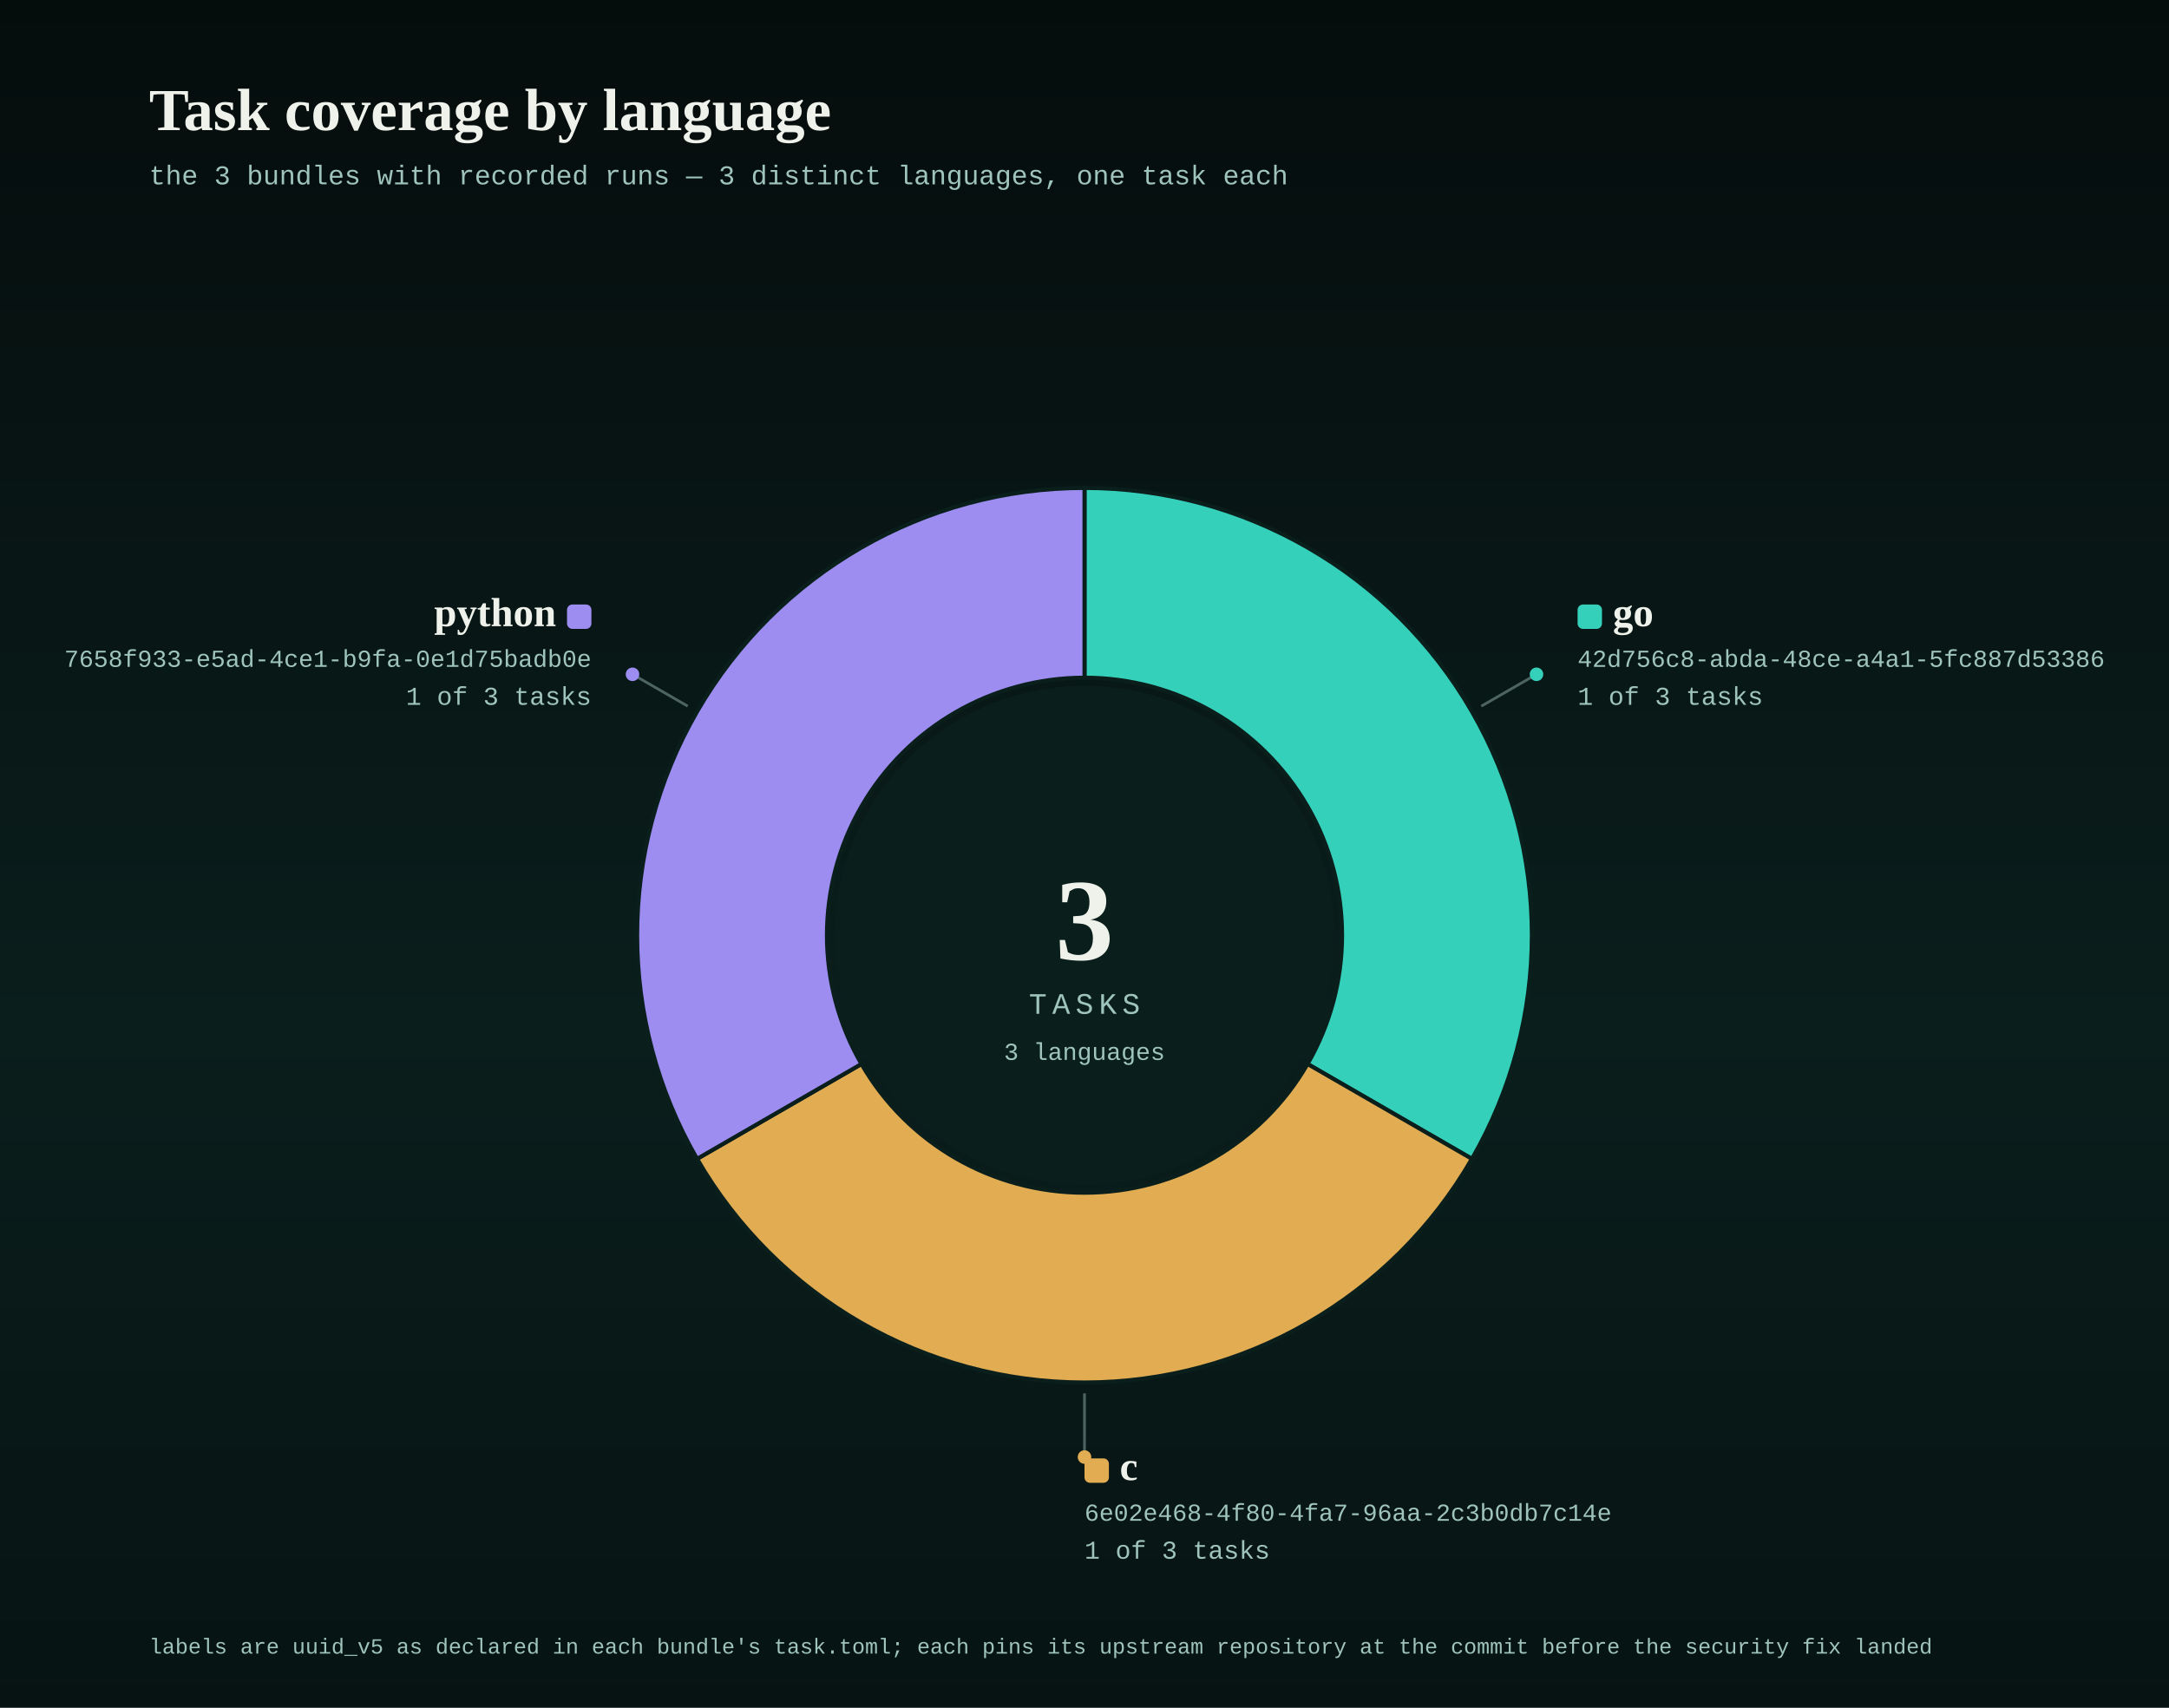
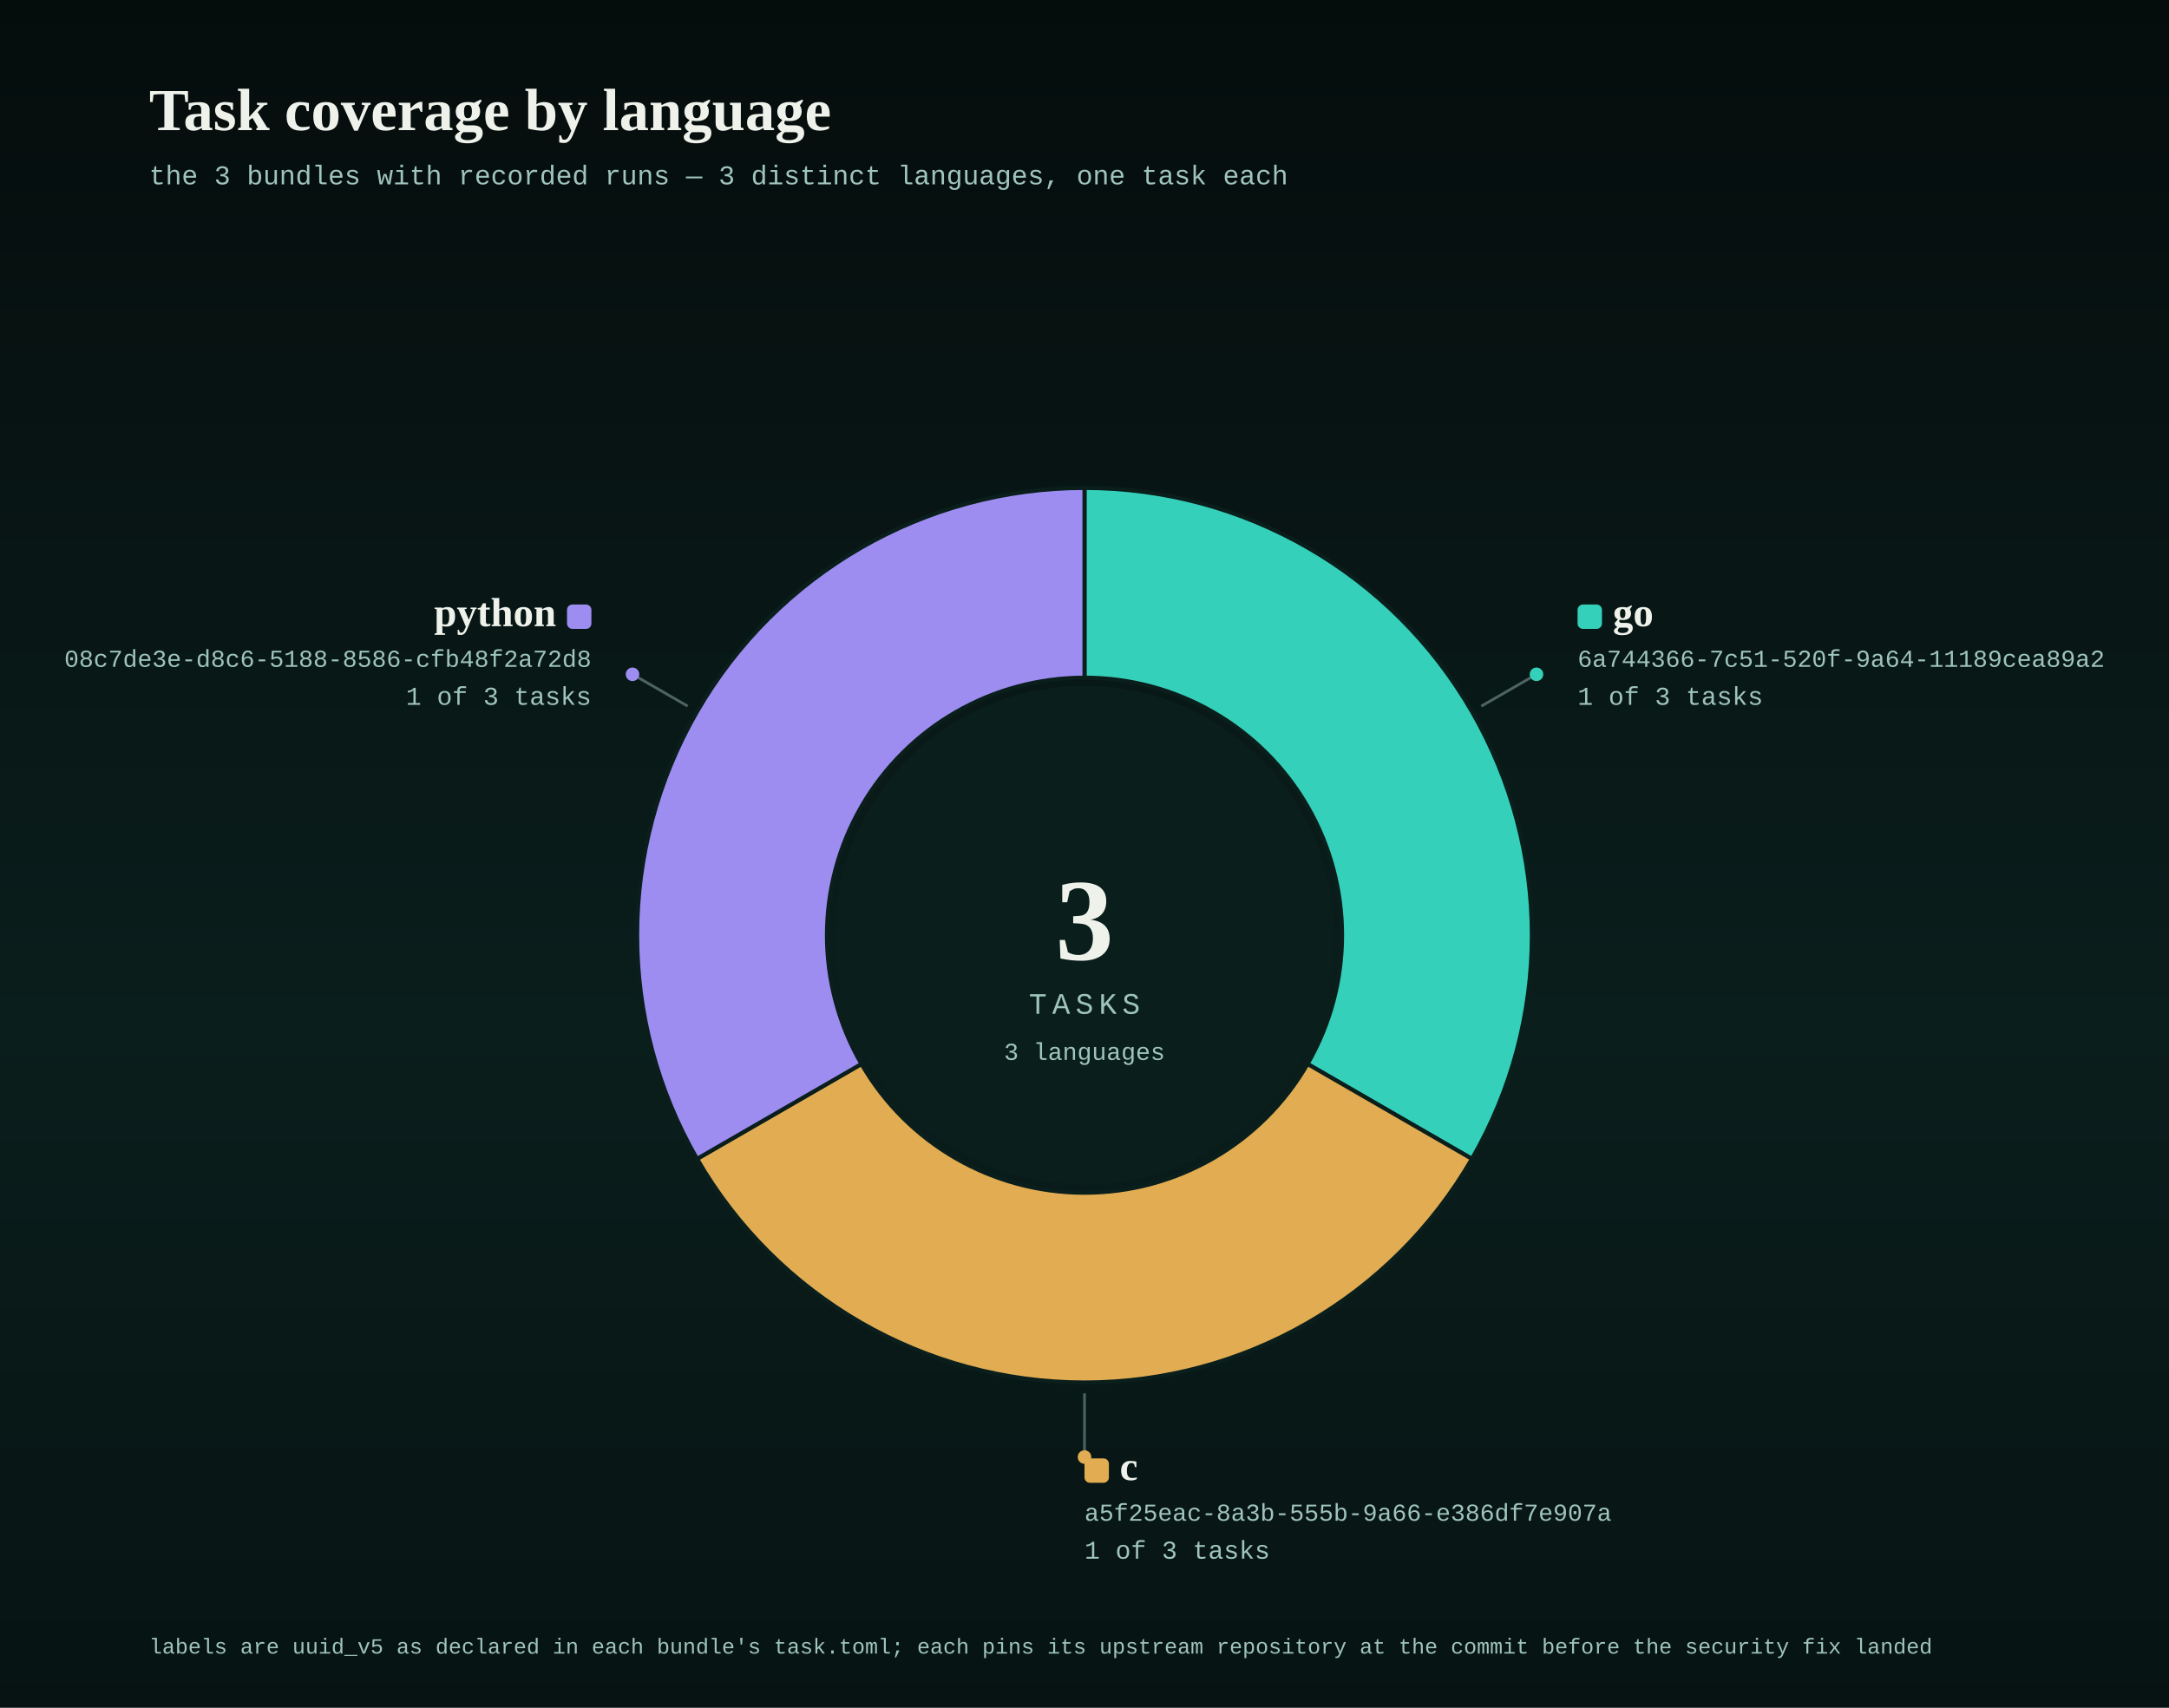
<svg xmlns="http://www.w3.org/2000/svg" viewBox="0 0 1600 1260" width="1600" height="1260" role="img" aria-label="Task coverage by language. the 3 bundles with recorded runs — 3 distinct languages, one task each">
  <defs>
    <linearGradient id="bg" x1="0" y1="0" x2="0" y2="1">
      <stop offset="0%" stop-color="#050c0c" />
      <stop offset="60%" stop-color="#0a1e1c" />
      <stop offset="100%" stop-color="#071313" />
    </linearGradient>
    <pattern id="hatch" width="8" height="8" patternUnits="userSpaceOnUse" patternTransform="rotate(45)">
      <rect width="8" height="8" fill="#e2ac52" />
      <line x1="0" y1="0" x2="0" y2="8" stroke="rgba(5,12,12,0.55)" stroke-width="3" />
    </pattern>
    <filter id="glow" x="-50%" y="-50%" width="200%" height="200%">
      <feGaussianBlur stdDeviation="6" />
    </filter>
  </defs>
  <rect width="1600" height="1260" fill="url(#bg)" />
  <text x="110" y="96" font-family="Georgia, 'Iowan Old Style', 'Times New Roman', ui-serif, serif" font-size="44" font-weight="bold" fill="#eef2ea">Task coverage by language</text>
  <text x="110" y="136" font-family="'JetBrains Mono','SF Mono','Berkeley Mono',ui-monospace,'Courier New',monospace" font-size="20" fill="#9fc4bc">the 3 bundles with recorded runs — 3 distinct languages, one task each</text>
  <path d="M 800.00 360.00 A 330 330 0 0 1 1085.79 855.00 L 964.54 785.00 A 190 190 0 0 0 800.00 500.00 Z" fill="#35d0ba" stroke="#0a1e1c" stroke-width="3" />
  <line x1="1092.72" y1="521.00" x2="1133.42" y2="497.50" stroke="rgba(190,225,218,0.38)" stroke-width="2" />
  <circle cx="1133.42" cy="497.50" r="5" fill="#35d0ba" />
  <rect x="1163.73" y="446.00" width="18" height="18" rx="4" fill="#35d0ba" />
  <text x="1189.73" y="462.00" text-anchor="start" font-family="Georgia, 'Iowan Old Style', 'Times New Roman', ui-serif, serif" font-size="30" font-weight="bold" fill="#eef2ea">go</text>
-   <text x="1163.73" y="492.00" text-anchor="start" font-family="'JetBrains Mono','SF Mono','Berkeley Mono',ui-monospace,'Courier New',monospace" font-size="18" fill="#9fc4bc">42d756c8-abda-48ce-a4a1-5fc887d53386</text>
+   <text x="1163.73" y="492.00" text-anchor="start" font-family="'JetBrains Mono','SF Mono','Berkeley Mono',ui-monospace,'Courier New',monospace" font-size="18" fill="#9fc4bc">6a744366-7c51-520f-9a64-11189cea89a2</text>
  <text x="1163.73" y="520.00" text-anchor="start" font-family="'JetBrains Mono','SF Mono','Berkeley Mono',ui-monospace,'Courier New',monospace" font-size="19" fill="#9fc4bc">1 of 3 tasks</text>
  <path d="M 1085.79 855.00 A 330 330 0 0 1 514.21 855.00 L 635.46 785.00 A 190 190 0 0 0 964.54 785.00 Z" fill="#e2ac52" stroke="#0a1e1c" stroke-width="3" />
  <line x1="800.00" y1="1028.00" x2="800.00" y2="1075.00" stroke="rgba(190,225,218,0.38)" stroke-width="2" />
  <circle cx="800.00" cy="1075.00" r="5" fill="#e2ac52" />
  <rect x="800.00" y="1076.00" width="18" height="18" rx="4" fill="#e2ac52" />
  <text x="826.00" y="1092.00" text-anchor="start" font-family="Georgia, 'Iowan Old Style', 'Times New Roman', ui-serif, serif" font-size="30" font-weight="bold" fill="#eef2ea">c</text>
-   <text x="800.00" y="1122.00" text-anchor="start" font-family="'JetBrains Mono','SF Mono','Berkeley Mono',ui-monospace,'Courier New',monospace" font-size="18" fill="#9fc4bc">6e02e468-4f80-4fa7-96aa-2c3b0db7c14e</text>
+   <text x="800.00" y="1122.00" text-anchor="start" font-family="'JetBrains Mono','SF Mono','Berkeley Mono',ui-monospace,'Courier New',monospace" font-size="18" fill="#9fc4bc">a5f25eac-8a3b-555b-9a66-e386df7e907a</text>
  <text x="800.00" y="1150.00" text-anchor="start" font-family="'JetBrains Mono','SF Mono','Berkeley Mono',ui-monospace,'Courier New',monospace" font-size="19" fill="#9fc4bc">1 of 3 tasks</text>
  <path d="M 514.21 855.00 A 330 330 0 0 1 800.00 360.00 L 800.00 500.00 A 190 190 0 0 0 635.46 785.00 Z" fill="#9d8df1" stroke="#0a1e1c" stroke-width="3" />
  <line x1="507.28" y1="521.00" x2="466.58" y2="497.50" stroke="rgba(190,225,218,0.38)" stroke-width="2" />
  <circle cx="466.58" cy="497.50" r="5" fill="#9d8df1" />
  <rect x="418.27" y="446.00" width="18" height="18" rx="4" fill="#9d8df1" />
  <text x="410.27" y="462.00" text-anchor="end" font-family="Georgia, 'Iowan Old Style', 'Times New Roman', ui-serif, serif" font-size="30" font-weight="bold" fill="#eef2ea">python</text>
-   <text x="436.27" y="492.00" text-anchor="end" font-family="'JetBrains Mono','SF Mono','Berkeley Mono',ui-monospace,'Courier New',monospace" font-size="18" fill="#9fc4bc">7658f933-e5ad-4ce1-b9fa-0e1d75badb0e</text>
+   <text x="436.27" y="492.00" text-anchor="end" font-family="'JetBrains Mono','SF Mono','Berkeley Mono',ui-monospace,'Courier New',monospace" font-size="18" fill="#9fc4bc">08c7de3e-d8c6-5188-8586-cfb48f2a72d8</text>
  <text x="436.27" y="520.00" text-anchor="end" font-family="'JetBrains Mono','SF Mono','Berkeley Mono',ui-monospace,'Courier New',monospace" font-size="19" fill="#9fc4bc">1 of 3 tasks</text>
  <circle cx="800" cy="690" r="184" fill="#0a1e1c" />
  <text x="800" y="708" text-anchor="middle" font-family="Georgia, 'Iowan Old Style', 'Times New Roman', ui-serif, serif" font-size="86" font-weight="bold" fill="#eef2ea">3</text>
  <text x="800" y="748" text-anchor="middle" font-family="'JetBrains Mono','SF Mono','Berkeley Mono',ui-monospace,'Courier New',monospace" font-size="22" fill="#9fc4bc" letter-spacing="4">TASKS</text>
  <text x="800" y="782" text-anchor="middle" font-family="'JetBrains Mono','SF Mono','Berkeley Mono',ui-monospace,'Courier New',monospace" font-size="18" fill="#9fc4bc">3 languages</text>
  <text x="110" y="1220" font-family="'JetBrains Mono','SF Mono','Berkeley Mono',ui-monospace,'Courier New',monospace" font-size="16" fill="#9fc4bc">labels are uuid_v5 as declared in each bundle's task.toml; each pins its upstream repository at the commit before the security fix landed</text>
</svg>
